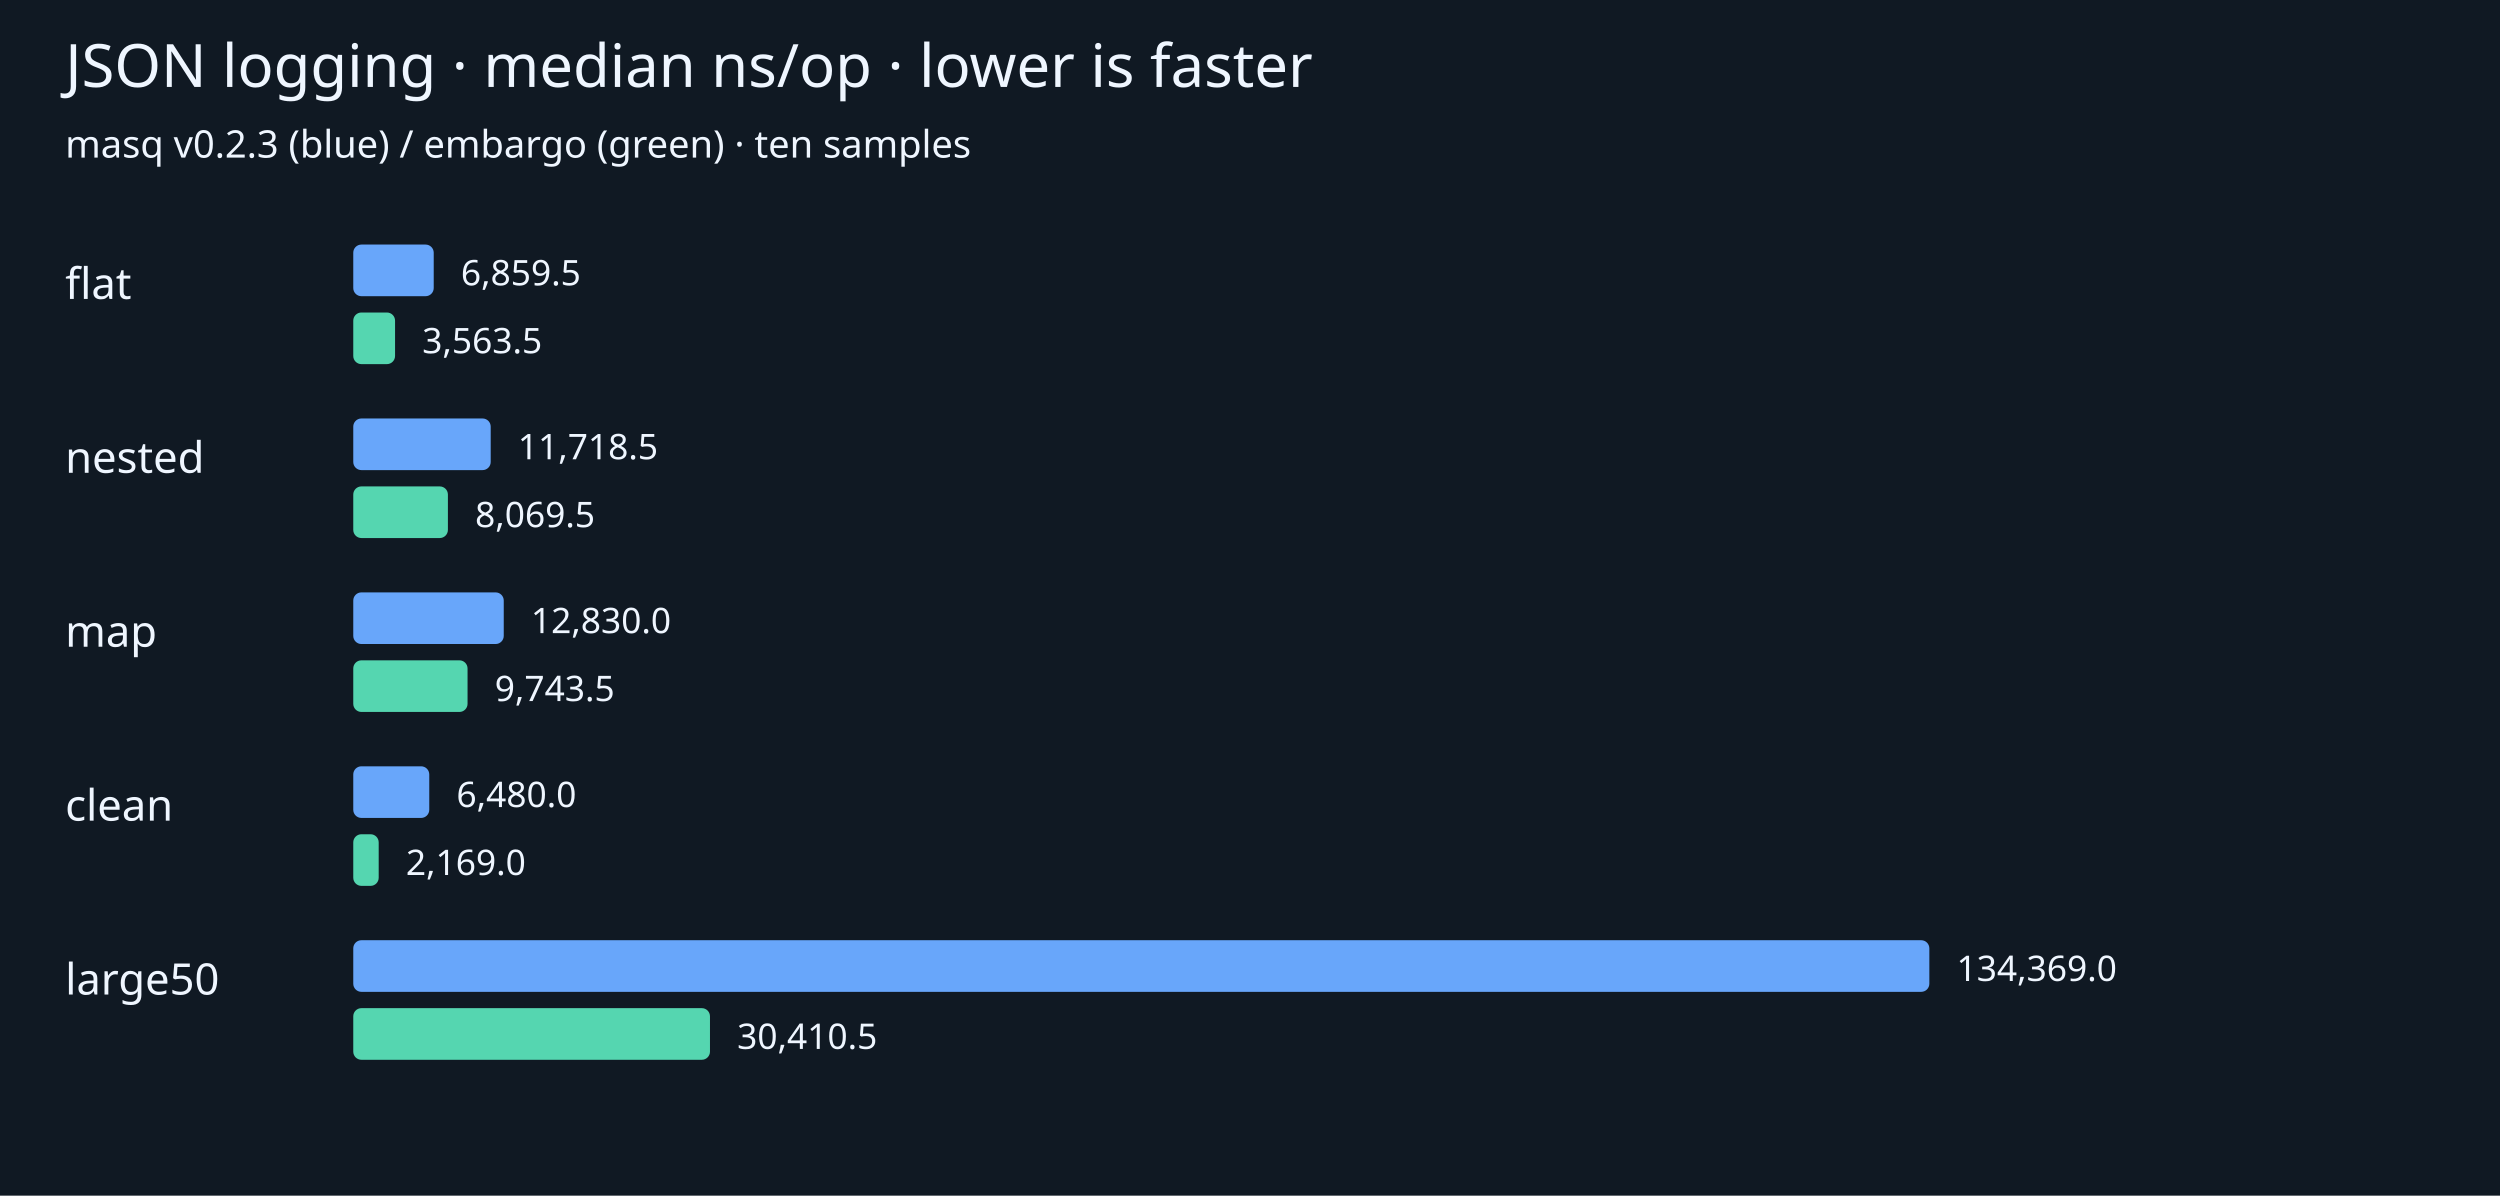
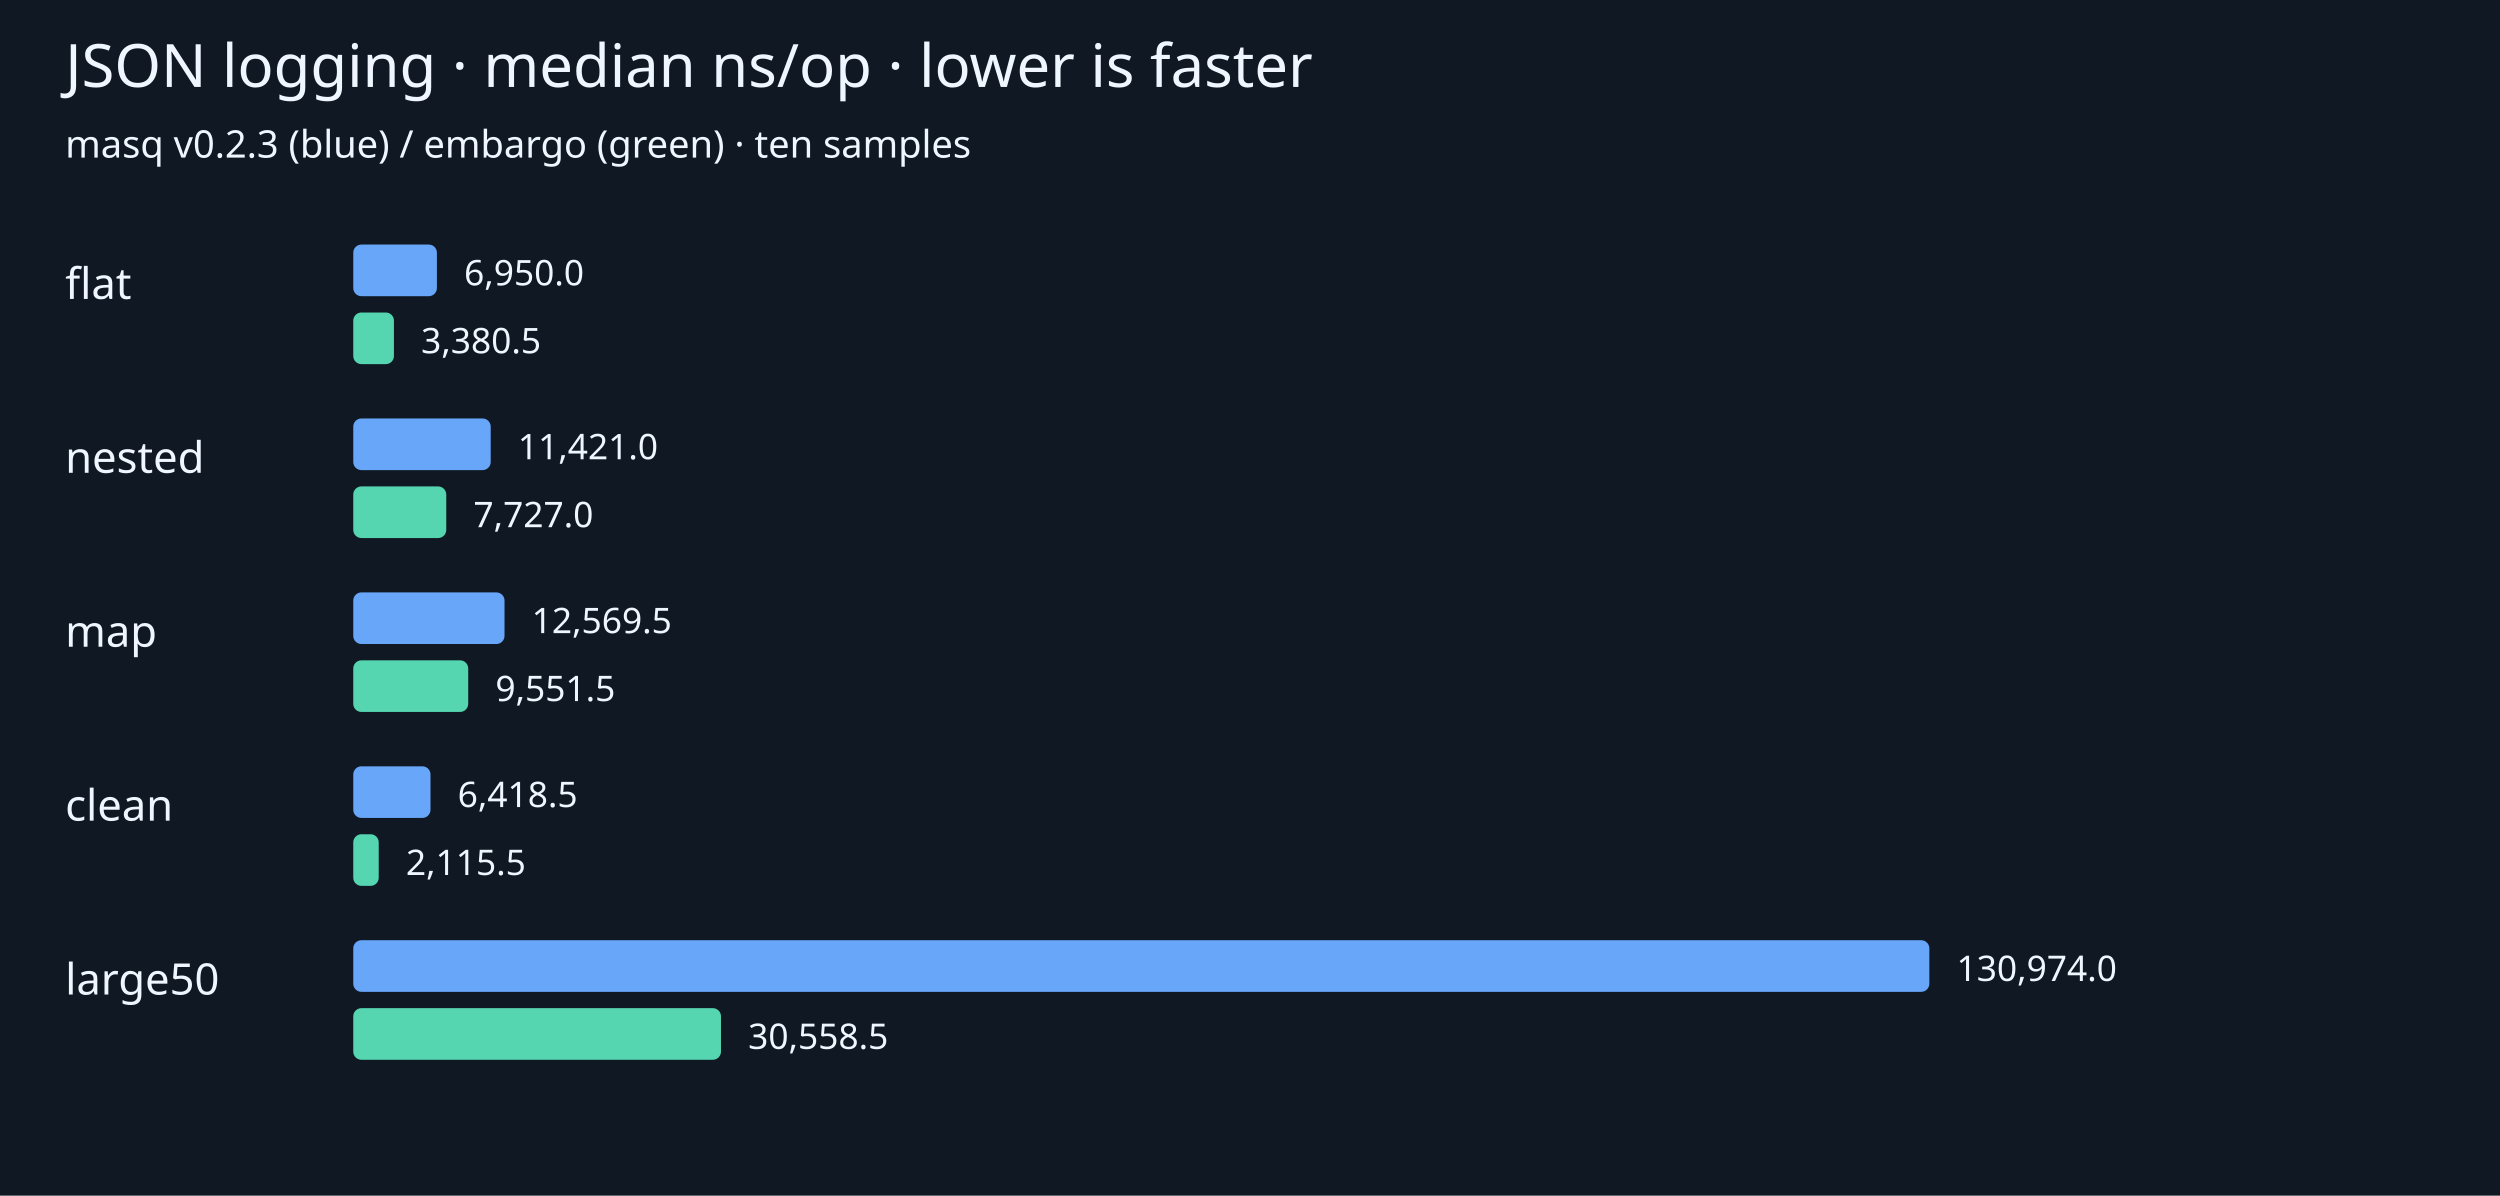
<svg xmlns="http://www.w3.org/2000/svg" width="920" height="440" viewBox="0 0 920 440" role="img" aria-labelledby="title desc">
  <rect width="920" height="440" fill="#101923" />
  <g font-family="sans-serif" fill="#eff6ff">
    <text x="24" y="32" font-size="22">JSON logging · median ns/op · lower is faster</text>
    <text x="24" y="58" font-size="14">masq v0.2.3 (blue) / embargo (green) · ten samples</text>
    <text x="24" y="110" font-size="16">flat</text>
-     <rect x="130" y="90" width="29.61" height="19" rx="3" fill="#68a6fa" />
-     <text x="169.61" y="105" font-size="13">6,859.5</text>
-     <rect x="130" y="115" width="15.38" height="19" rx="3" fill="#55d6b0" />
-     <text x="155.38" y="130" font-size="13">3,563.5</text>
+     <rect x="130" y="90" width="30.78" height="19" rx="3" fill="#68a6fa" />
+     <text x="170.78" y="105" font-size="13">6,950.0</text>
+     <rect x="130" y="115" width="14.97" height="19" rx="3" fill="#55d6b0" />
+     <text x="154.97" y="130" font-size="13">3,380.5</text>
    <text x="24" y="174" font-size="16">nested</text>
    <rect x="130" y="154" width="50.58" height="19" rx="3" fill="#68a6fa" />
-     <text x="190.58" y="169" font-size="13">11,718.5</text>
-     <rect x="130" y="179" width="34.83" height="19" rx="3" fill="#55d6b0" />
-     <text x="174.83" y="194" font-size="13">8,069.5</text>
+     <text x="190.58" y="169" font-size="13">11,421.0</text>
+     <rect x="130" y="179" width="34.22" height="19" rx="3" fill="#55d6b0" />
+     <text x="174.22" y="194" font-size="13">7,727.0</text>
    <text x="24" y="238" font-size="16">map</text>
-     <rect x="130" y="218" width="55.38" height="19" rx="3" fill="#68a6fa" />
-     <text x="195.38" y="233" font-size="13">12,830.0</text>
-     <rect x="130" y="243" width="42.06" height="19" rx="3" fill="#55d6b0" />
-     <text x="182.06" y="258" font-size="13">9,743.5</text>
+     <rect x="130" y="218" width="55.66" height="19" rx="3" fill="#68a6fa" />
+     <text x="195.66" y="233" font-size="13">12,569.5</text>
+     <rect x="130" y="243" width="42.30" height="19" rx="3" fill="#55d6b0" />
+     <text x="182.30" y="258" font-size="13">9,551.5</text>
    <text x="24" y="302" font-size="16">clean</text>
-     <rect x="130" y="282" width="27.97" height="19" rx="3" fill="#68a6fa" />
-     <text x="167.97" y="297" font-size="13">6,480.0</text>
-     <rect x="130" y="307" width="9.36" height="19" rx="3" fill="#55d6b0" />
-     <text x="149.36" y="322" font-size="13">2,169.0</text>
+     <rect x="130" y="282" width="28.42" height="19" rx="3" fill="#68a6fa" />
+     <text x="168.42" y="297" font-size="13">6,418.5</text>
+     <rect x="130" y="307" width="9.37" height="19" rx="3" fill="#55d6b0" />
+     <text x="149.37" y="322" font-size="13">2,115.5</text>
    <text x="24" y="366" font-size="16">large50</text>
    <rect x="130" y="346" width="580.00" height="19" rx="3" fill="#68a6fa" />
-     <text x="720.00" y="361" font-size="13">134,369.0</text>
-     <rect x="130" y="371" width="131.27" height="19" rx="3" fill="#55d6b0" />
-     <text x="271.27" y="386" font-size="13">30,410.5</text>
+     <text x="720.00" y="361" font-size="13">130,974.0</text>
+     <rect x="130" y="371" width="135.32" height="19" rx="3" fill="#55d6b0" />
+     <text x="275.32" y="386" font-size="13">30,558.5</text>
  </g>
</svg>
